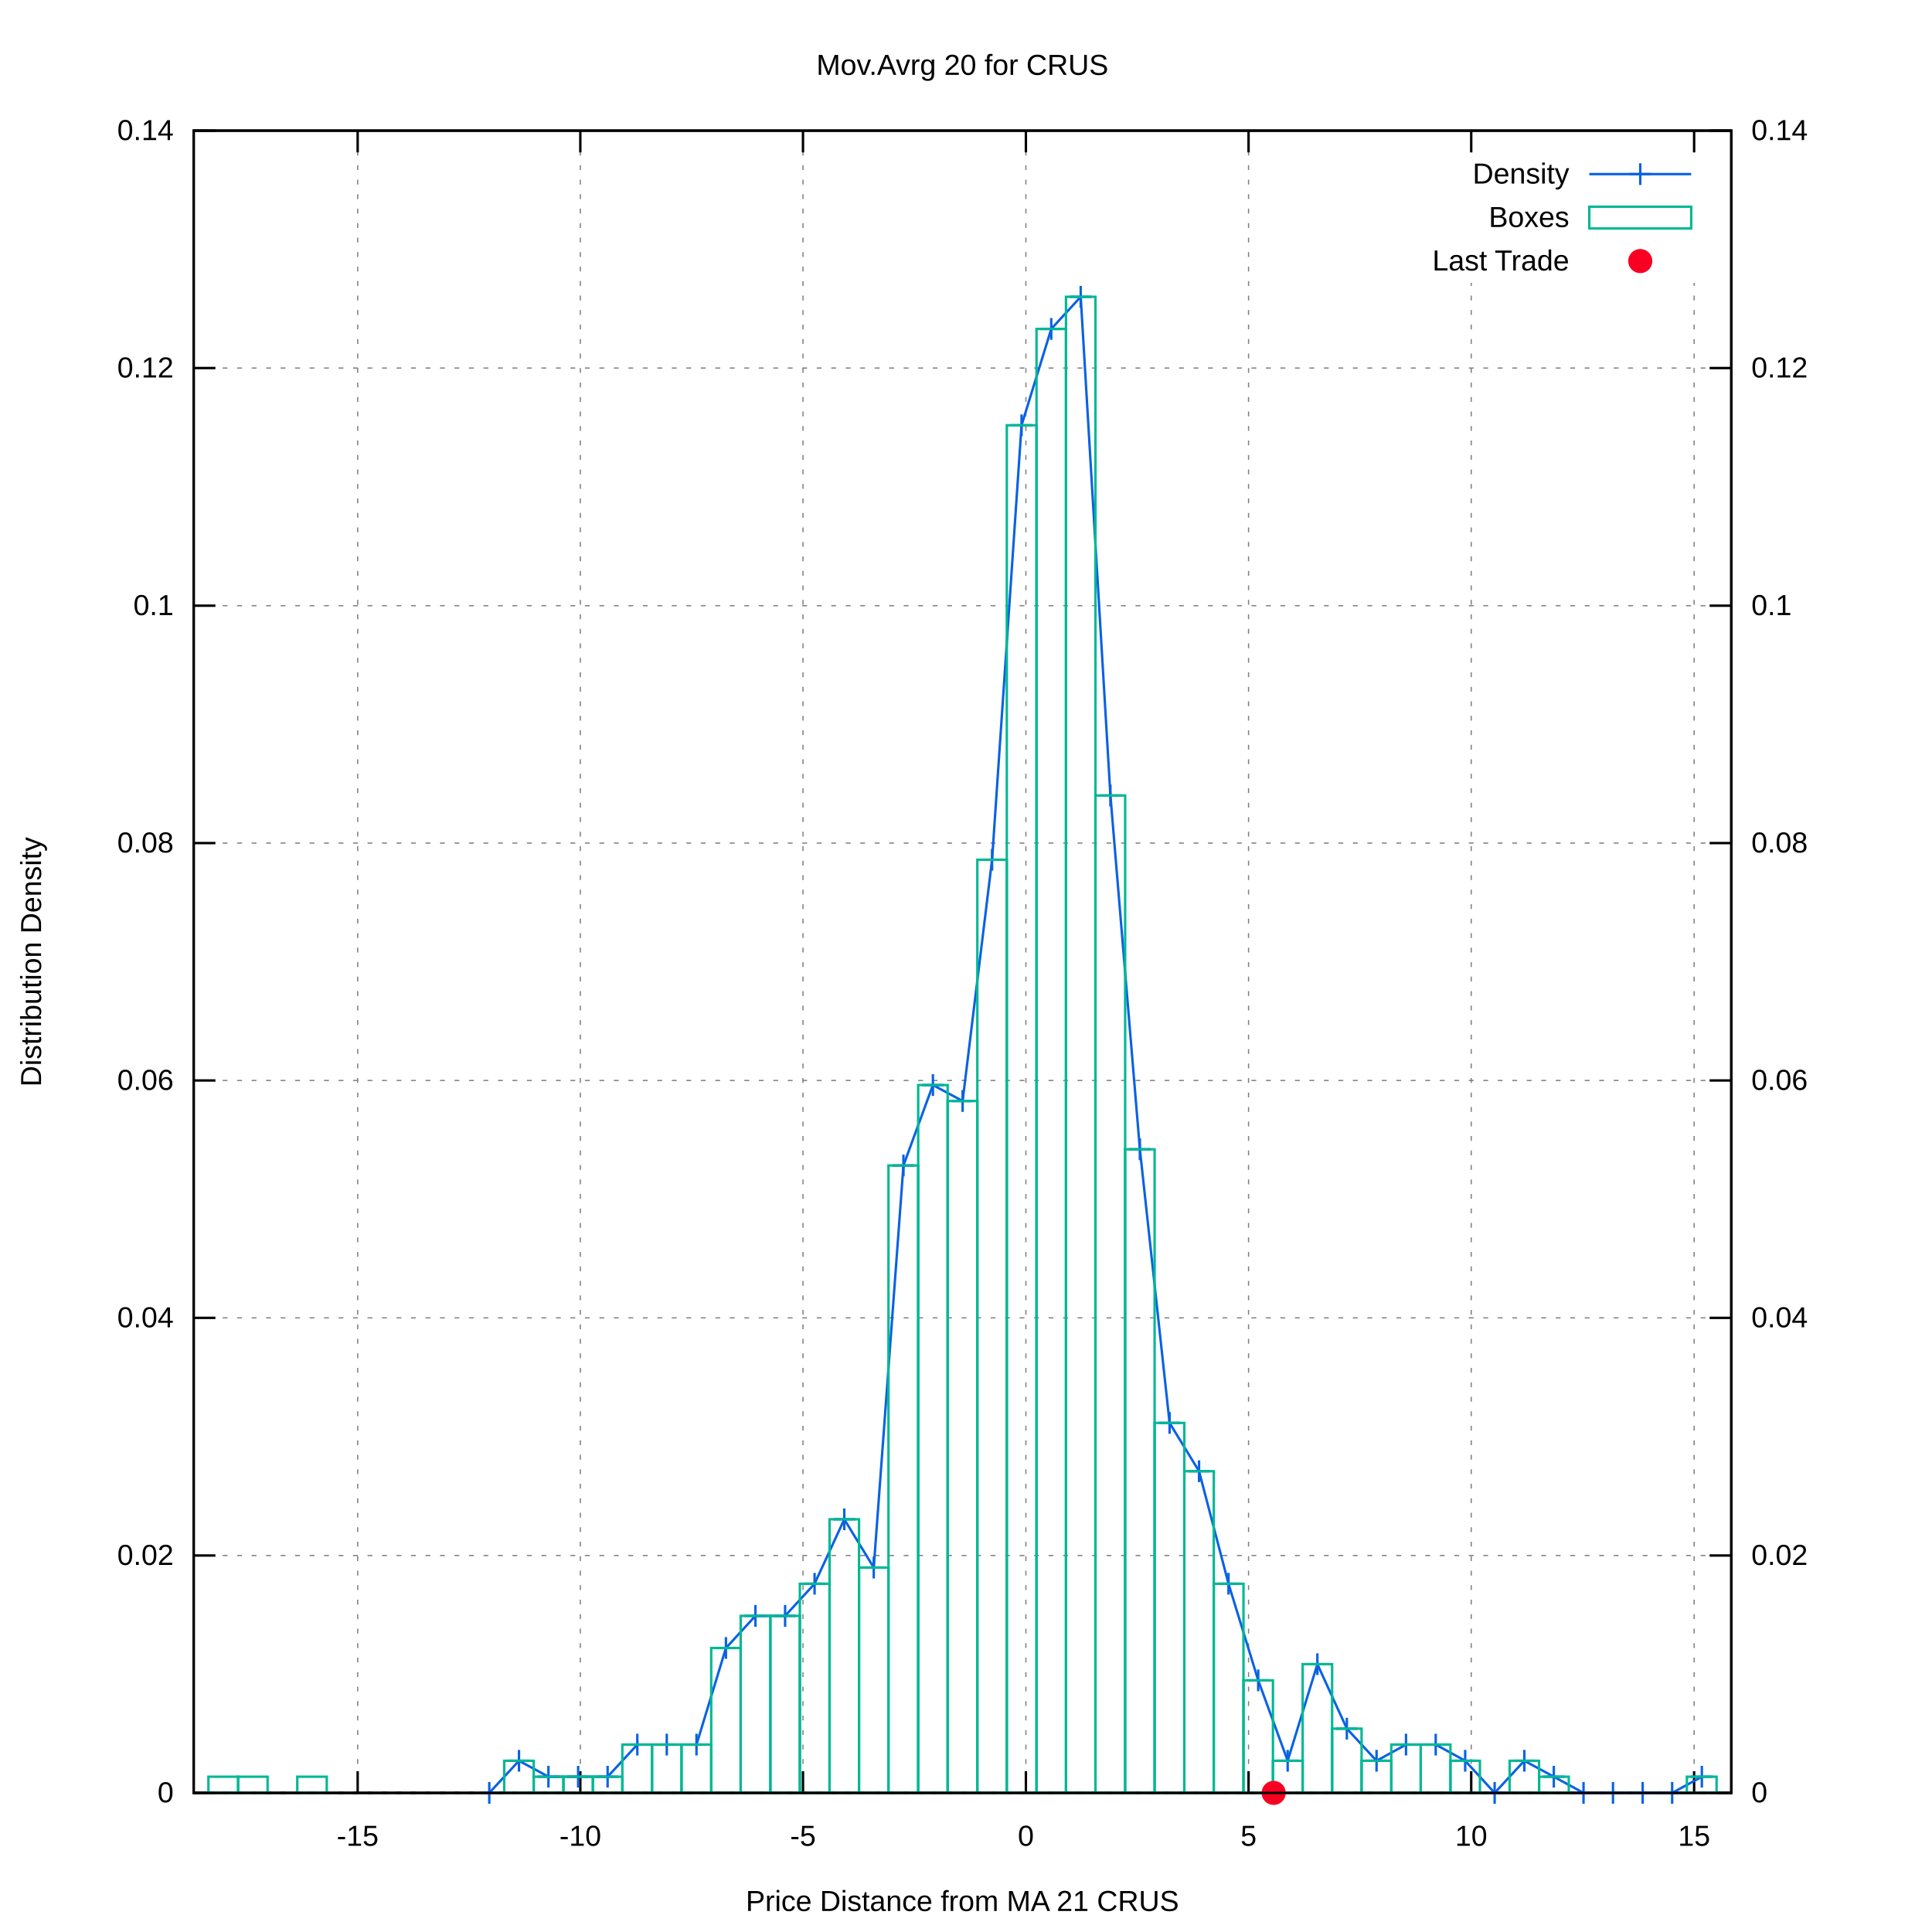
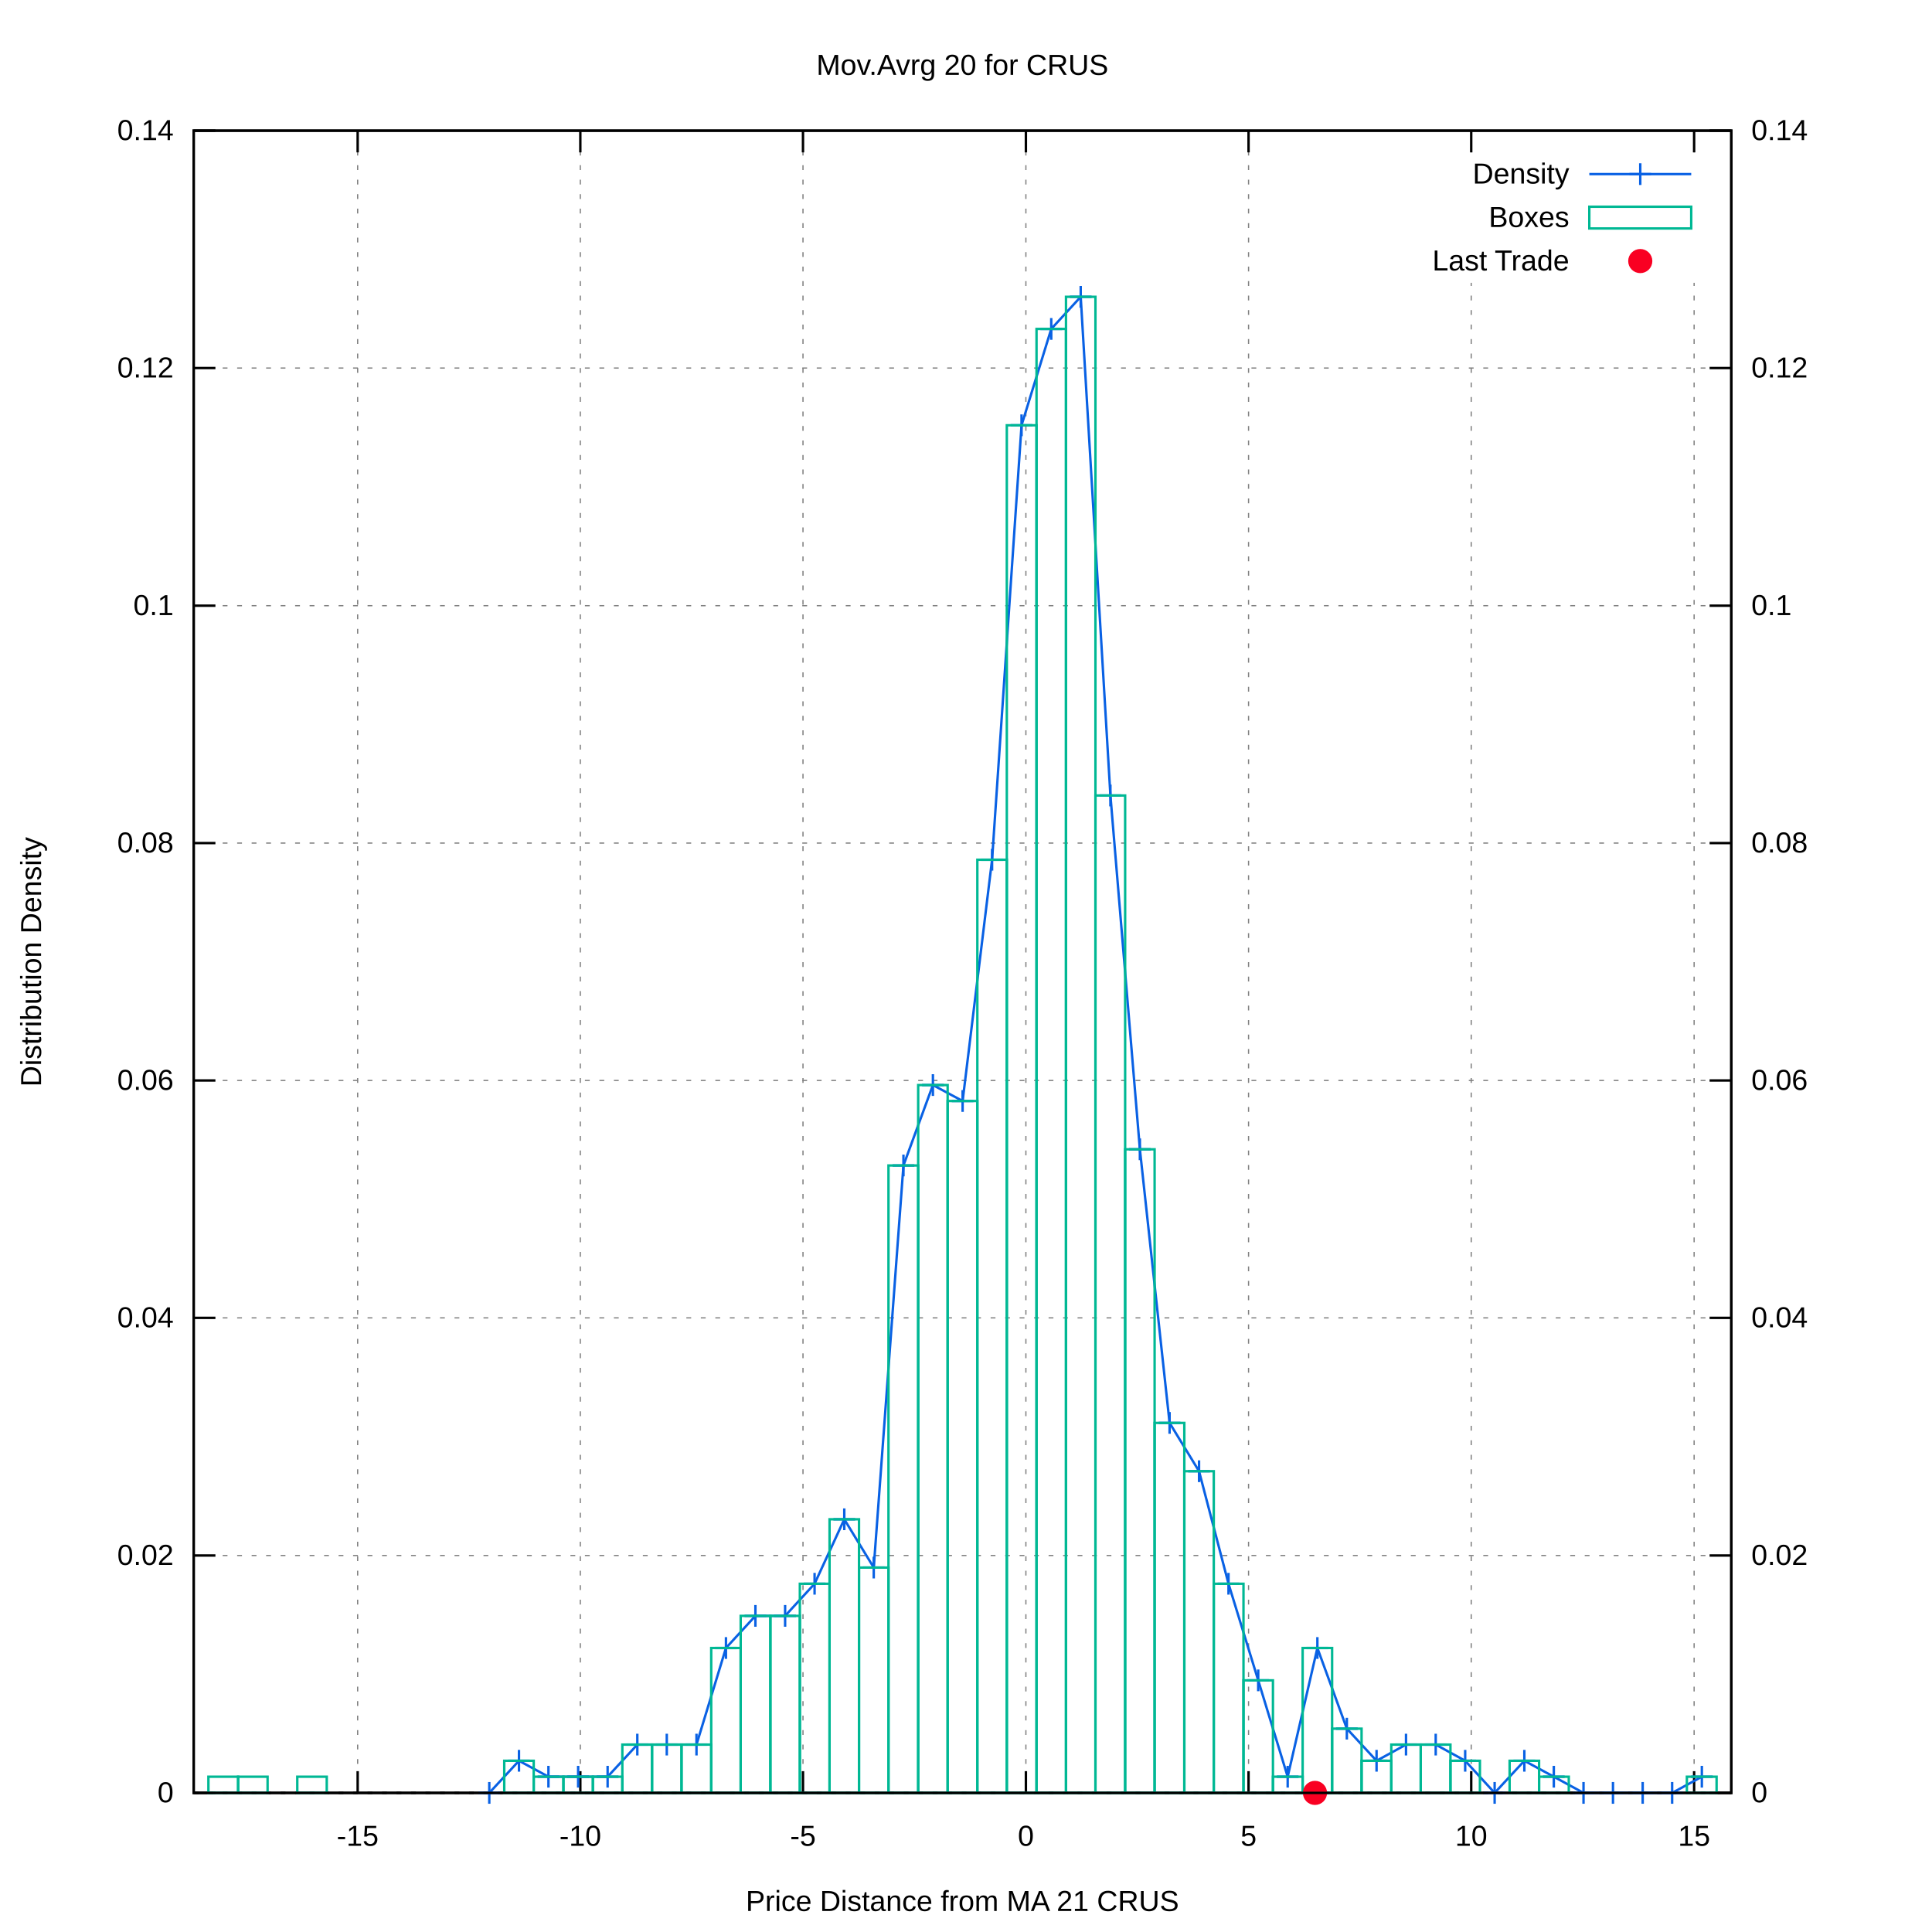
<svg xmlns="http://www.w3.org/2000/svg" xmlns:xlink="http://www.w3.org/1999/xlink" viewBox="0 0 800 800">
  <g id="gnuplot_canvas">
    <rect x="0" y="0" width="800" height="800" fill="#ffffff" />
    <defs>
      <circle id="gpDot" r="0.5" stroke-width="0.5" />
      <path id="gpPt0" stroke-width="0.222" stroke="currentColor" d="M-1,0 h2 M0,-1 v2" />
      <path id="gpPt1" stroke-width="0.222" stroke="currentColor" d="M-1,-1 L1,1 M1,-1 L-1,1" />
      <path id="gpPt2" stroke-width="0.222" stroke="currentColor" d="M-1,0 L1,0 M0,-1 L0,1 M-1,-1 L1,1 M-1,1 L1,-1" />
      <rect id="gpPt3" stroke-width="0.222" stroke="currentColor" x="-1" y="-1" width="2" height="2" />
      <rect id="gpPt4" stroke-width="0.222" stroke="currentColor" fill="currentColor" x="-1" y="-1" width="2" height="2" />
      <circle id="gpPt5" stroke-width="0.222" stroke="currentColor" cx="0" cy="0" r="1" />
      <use xlink:href="#gpPt5" id="gpPt6" fill="currentColor" stroke="none" />
      <path id="gpPt7" stroke-width="0.222" stroke="currentColor" d="M0,-1.33 L-1.33,0.67 L1.33,0.67 z" />
      <use xlink:href="#gpPt7" id="gpPt8" fill="currentColor" stroke="none" />
      <use xlink:href="#gpPt7" id="gpPt9" stroke="currentColor" transform="rotate(180)" />
      <use xlink:href="#gpPt9" id="gpPt10" fill="currentColor" stroke="none" />
      <use xlink:href="#gpPt3" id="gpPt11" stroke="currentColor" transform="rotate(45)" />
      <use xlink:href="#gpPt11" id="gpPt12" fill="currentColor" stroke="none" />
      <path id="gpPt13" stroke-width="0.222" stroke="currentColor" d="M0,1.330 L1.265,0.411 L0.782,-1.067 L-0.782,-1.076 L-1.265,0.411 z" />
      <use xlink:href="#gpPt13" id="gpPt14" fill="currentColor" stroke="none" />
      <filter id="textbox" filterUnits="objectBoundingBox" x="0" y="0" height="1" width="1">
        <feFlood flood-color="#FFFFFF" flood-opacity="1" result="bgnd" />
        <feComposite in="SourceGraphic" in2="bgnd" operator="atop" />
      </filter>
      <filter id="greybox" filterUnits="objectBoundingBox" x="0" y="0" height="1" width="1">
        <feFlood flood-color="lightgrey" flood-opacity="1" result="grey" />
        <feComposite in="SourceGraphic" in2="grey" operator="atop" />
      </filter>
    </defs>
    <g fill="none" color="#FFFFFF" stroke="black" stroke-width="1.00" stroke-linecap="butt" stroke-linejoin="miter">
</g>
    <g fill="none" color="black" stroke="currentColor" stroke-width="1.00" stroke-linecap="butt" stroke-linejoin="miter">
</g>
    <g fill="none" color="black" stroke="black" stroke-width="0.50" stroke-linecap="butt" stroke-linejoin="miter">
</g>
    <g fill="none" color="gray" stroke="currentColor" stroke-width="0.50" stroke-linecap="butt" stroke-linejoin="miter">
      <path stroke="gray" stroke-dasharray="2,4" class="gridline" d="M80.2,742.4 L716.9,742.4  " />
    </g>
    <g fill="none" color="gray" stroke="gray" stroke-width="1.00" stroke-linecap="butt" stroke-linejoin="miter">
</g>
    <g fill="none" color="black" stroke="currentColor" stroke-width="1.00" stroke-linecap="butt" stroke-linejoin="miter">
      <path stroke="black" d="M80.2,742.4 L89.2,742.4  " />
      <g transform="translate(71.9,746.3)" stroke="none" fill="black" font-family="arial" font-size="12.00" text-anchor="end">
        <text>
          <tspan font-family="arial"> 0</tspan>
        </text>
      </g>
    </g>
    <g fill="none" color="black" stroke="currentColor" stroke-width="1.00" stroke-linecap="butt" stroke-linejoin="miter">
</g>
    <g fill="none" color="black" stroke="black" stroke-width="0.50" stroke-linecap="butt" stroke-linejoin="miter">
</g>
    <g fill="none" color="gray" stroke="currentColor" stroke-width="0.50" stroke-linecap="butt" stroke-linejoin="miter">
      <path stroke="gray" stroke-dasharray="2,4" class="gridline" d="M80.2,644.1 L716.9,644.1  " />
    </g>
    <g fill="none" color="gray" stroke="gray" stroke-width="1.00" stroke-linecap="butt" stroke-linejoin="miter">
</g>
    <g fill="none" color="black" stroke="currentColor" stroke-width="1.00" stroke-linecap="butt" stroke-linejoin="miter">
      <path stroke="black" d="M80.2,644.1 L89.2,644.1  " />
      <g transform="translate(71.9,648.0)" stroke="none" fill="black" font-family="arial" font-size="12.00" text-anchor="end">
        <text>
          <tspan font-family="arial"> 0.02</tspan>
        </text>
      </g>
    </g>
    <g fill="none" color="black" stroke="currentColor" stroke-width="1.00" stroke-linecap="butt" stroke-linejoin="miter">
</g>
    <g fill="none" color="black" stroke="black" stroke-width="0.50" stroke-linecap="butt" stroke-linejoin="miter">
</g>
    <g fill="none" color="gray" stroke="currentColor" stroke-width="0.50" stroke-linecap="butt" stroke-linejoin="miter">
      <path stroke="gray" stroke-dasharray="2,4" class="gridline" d="M80.2,545.7 L716.9,545.7  " />
    </g>
    <g fill="none" color="gray" stroke="gray" stroke-width="1.00" stroke-linecap="butt" stroke-linejoin="miter">
</g>
    <g fill="none" color="black" stroke="currentColor" stroke-width="1.00" stroke-linecap="butt" stroke-linejoin="miter">
      <path stroke="black" d="M80.2,545.7 L89.2,545.7  " />
      <g transform="translate(71.9,549.6)" stroke="none" fill="black" font-family="arial" font-size="12.00" text-anchor="end">
        <text>
          <tspan font-family="arial"> 0.04</tspan>
        </text>
      </g>
    </g>
    <g fill="none" color="black" stroke="currentColor" stroke-width="1.00" stroke-linecap="butt" stroke-linejoin="miter">
</g>
    <g fill="none" color="black" stroke="black" stroke-width="0.50" stroke-linecap="butt" stroke-linejoin="miter">
</g>
    <g fill="none" color="gray" stroke="currentColor" stroke-width="0.50" stroke-linecap="butt" stroke-linejoin="miter">
      <path stroke="gray" stroke-dasharray="2,4" class="gridline" d="M80.2,447.4 L716.9,447.4  " />
    </g>
    <g fill="none" color="gray" stroke="gray" stroke-width="1.00" stroke-linecap="butt" stroke-linejoin="miter">
</g>
    <g fill="none" color="black" stroke="currentColor" stroke-width="1.00" stroke-linecap="butt" stroke-linejoin="miter">
      <path stroke="black" d="M80.2,447.4 L89.2,447.4  " />
      <g transform="translate(71.9,451.3)" stroke="none" fill="black" font-family="arial" font-size="12.00" text-anchor="end">
        <text>
          <tspan font-family="arial"> 0.06</tspan>
        </text>
      </g>
    </g>
    <g fill="none" color="black" stroke="currentColor" stroke-width="1.00" stroke-linecap="butt" stroke-linejoin="miter">
</g>
    <g fill="none" color="black" stroke="black" stroke-width="0.50" stroke-linecap="butt" stroke-linejoin="miter">
</g>
    <g fill="none" color="gray" stroke="currentColor" stroke-width="0.50" stroke-linecap="butt" stroke-linejoin="miter">
      <path stroke="gray" stroke-dasharray="2,4" class="gridline" d="M80.2,349.1 L716.9,349.1  " />
    </g>
    <g fill="none" color="gray" stroke="gray" stroke-width="1.00" stroke-linecap="butt" stroke-linejoin="miter">
</g>
    <g fill="none" color="black" stroke="currentColor" stroke-width="1.00" stroke-linecap="butt" stroke-linejoin="miter">
      <path stroke="black" d="M80.2,349.1 L89.2,349.1  " />
      <g transform="translate(71.9,353.0)" stroke="none" fill="black" font-family="arial" font-size="12.00" text-anchor="end">
        <text>
          <tspan font-family="arial"> 0.08</tspan>
        </text>
      </g>
    </g>
    <g fill="none" color="black" stroke="currentColor" stroke-width="1.00" stroke-linecap="butt" stroke-linejoin="miter">
</g>
    <g fill="none" color="black" stroke="black" stroke-width="0.50" stroke-linecap="butt" stroke-linejoin="miter">
</g>
    <g fill="none" color="gray" stroke="currentColor" stroke-width="0.50" stroke-linecap="butt" stroke-linejoin="miter">
      <path stroke="gray" stroke-dasharray="2,4" class="gridline" d="M80.2,250.8 L716.9,250.8  " />
    </g>
    <g fill="none" color="gray" stroke="gray" stroke-width="1.00" stroke-linecap="butt" stroke-linejoin="miter">
</g>
    <g fill="none" color="black" stroke="currentColor" stroke-width="1.00" stroke-linecap="butt" stroke-linejoin="miter">
      <path stroke="black" d="M80.2,250.8 L89.2,250.8  " />
      <g transform="translate(71.9,254.7)" stroke="none" fill="black" font-family="arial" font-size="12.00" text-anchor="end">
        <text>
          <tspan font-family="arial"> 0.1</tspan>
        </text>
      </g>
    </g>
    <g fill="none" color="black" stroke="currentColor" stroke-width="1.00" stroke-linecap="butt" stroke-linejoin="miter">
</g>
    <g fill="none" color="black" stroke="black" stroke-width="0.50" stroke-linecap="butt" stroke-linejoin="miter">
</g>
    <g fill="none" color="gray" stroke="currentColor" stroke-width="0.50" stroke-linecap="butt" stroke-linejoin="miter">
      <path stroke="gray" stroke-dasharray="2,4" class="gridline" d="M80.2,152.4 L716.9,152.4  " />
    </g>
    <g fill="none" color="gray" stroke="gray" stroke-width="1.00" stroke-linecap="butt" stroke-linejoin="miter">
</g>
    <g fill="none" color="black" stroke="currentColor" stroke-width="1.00" stroke-linecap="butt" stroke-linejoin="miter">
      <path stroke="black" d="M80.2,152.4 L89.2,152.4  " />
      <g transform="translate(71.9,156.3)" stroke="none" fill="black" font-family="arial" font-size="12.00" text-anchor="end">
        <text>
          <tspan font-family="arial"> 0.12</tspan>
        </text>
      </g>
    </g>
    <g fill="none" color="black" stroke="currentColor" stroke-width="1.00" stroke-linecap="butt" stroke-linejoin="miter">
</g>
    <g fill="none" color="black" stroke="black" stroke-width="0.50" stroke-linecap="butt" stroke-linejoin="miter">
</g>
    <g fill="none" color="gray" stroke="currentColor" stroke-width="0.50" stroke-linecap="butt" stroke-linejoin="miter">
      <path stroke="gray" stroke-dasharray="2,4" class="gridline" d="M80.2,54.1 L716.9,54.1  " />
    </g>
    <g fill="none" color="gray" stroke="gray" stroke-width="1.00" stroke-linecap="butt" stroke-linejoin="miter">
</g>
    <g fill="none" color="black" stroke="currentColor" stroke-width="1.00" stroke-linecap="butt" stroke-linejoin="miter">
      <path stroke="black" d="M80.2,54.1 L89.2,54.1  " />
      <g transform="translate(71.9,58.0)" stroke="none" fill="black" font-family="arial" font-size="12.00" text-anchor="end">
        <text>
          <tspan font-family="arial"> 0.14</tspan>
        </text>
      </g>
    </g>
    <g fill="none" color="black" stroke="currentColor" stroke-width="1.00" stroke-linecap="butt" stroke-linejoin="miter">
</g>
    <g fill="none" color="black" stroke="black" stroke-width="0.50" stroke-linecap="butt" stroke-linejoin="miter">
</g>
    <g fill="none" color="gray" stroke="currentColor" stroke-width="0.50" stroke-linecap="butt" stroke-linejoin="miter">
      <path stroke="gray" stroke-dasharray="2,4" class="gridline" d="M148.1,742.4 L148.1,54.1  " />
    </g>
    <g fill="none" color="gray" stroke="gray" stroke-width="1.00" stroke-linecap="butt" stroke-linejoin="miter">
</g>
    <g fill="none" color="black" stroke="currentColor" stroke-width="1.00" stroke-linecap="butt" stroke-linejoin="miter">
      <path stroke="black" d="M148.1,742.4 L148.1,733.4 M148.1,54.1 L148.1,63.1  " />
      <g transform="translate(148.1,764.3)" stroke="none" fill="black" font-family="arial" font-size="12.00" text-anchor="middle">
        <text>
          <tspan font-family="arial">-15</tspan>
        </text>
      </g>
    </g>
    <g fill="none" color="black" stroke="currentColor" stroke-width="1.00" stroke-linecap="butt" stroke-linejoin="miter">
</g>
    <g fill="none" color="black" stroke="black" stroke-width="0.50" stroke-linecap="butt" stroke-linejoin="miter">
</g>
    <g fill="none" color="gray" stroke="currentColor" stroke-width="0.50" stroke-linecap="butt" stroke-linejoin="miter">
      <path stroke="gray" stroke-dasharray="2,4" class="gridline" d="M240.3,742.4 L240.3,54.1  " />
    </g>
    <g fill="none" color="gray" stroke="gray" stroke-width="1.00" stroke-linecap="butt" stroke-linejoin="miter">
</g>
    <g fill="none" color="black" stroke="currentColor" stroke-width="1.00" stroke-linecap="butt" stroke-linejoin="miter">
      <path stroke="black" d="M240.3,742.4 L240.3,733.4 M240.3,54.1 L240.3,63.1  " />
      <g transform="translate(240.3,764.3)" stroke="none" fill="black" font-family="arial" font-size="12.00" text-anchor="middle">
        <text>
          <tspan font-family="arial">-10</tspan>
        </text>
      </g>
    </g>
    <g fill="none" color="black" stroke="currentColor" stroke-width="1.00" stroke-linecap="butt" stroke-linejoin="miter">
</g>
    <g fill="none" color="black" stroke="black" stroke-width="0.50" stroke-linecap="butt" stroke-linejoin="miter">
</g>
    <g fill="none" color="gray" stroke="currentColor" stroke-width="0.50" stroke-linecap="butt" stroke-linejoin="miter">
      <path stroke="gray" stroke-dasharray="2,4" class="gridline" d="M332.5,742.4 L332.5,54.1  " />
    </g>
    <g fill="none" color="gray" stroke="gray" stroke-width="1.00" stroke-linecap="butt" stroke-linejoin="miter">
</g>
    <g fill="none" color="black" stroke="currentColor" stroke-width="1.00" stroke-linecap="butt" stroke-linejoin="miter">
      <path stroke="black" d="M332.5,742.4 L332.5,733.4 M332.5,54.1 L332.5,63.1  " />
      <g transform="translate(332.5,764.3)" stroke="none" fill="black" font-family="arial" font-size="12.00" text-anchor="middle">
        <text>
          <tspan font-family="arial">-5</tspan>
        </text>
      </g>
    </g>
    <g fill="none" color="black" stroke="currentColor" stroke-width="1.00" stroke-linecap="butt" stroke-linejoin="miter">
</g>
    <g fill="none" color="black" stroke="black" stroke-width="0.50" stroke-linecap="butt" stroke-linejoin="miter">
</g>
    <g fill="none" color="gray" stroke="currentColor" stroke-width="0.50" stroke-linecap="butt" stroke-linejoin="miter">
      <path stroke="gray" stroke-dasharray="2,4" class="gridline" d="M424.8,742.4 L424.8,54.1  " />
    </g>
    <g fill="none" color="gray" stroke="gray" stroke-width="1.00" stroke-linecap="butt" stroke-linejoin="miter">
</g>
    <g fill="none" color="black" stroke="currentColor" stroke-width="1.00" stroke-linecap="butt" stroke-linejoin="miter">
      <path stroke="black" d="M424.8,742.4 L424.8,733.4 M424.8,54.1 L424.8,63.1  " />
      <g transform="translate(424.8,764.3)" stroke="none" fill="black" font-family="arial" font-size="12.00" text-anchor="middle">
        <text>
          <tspan font-family="arial"> 0</tspan>
        </text>
      </g>
    </g>
    <g fill="none" color="black" stroke="currentColor" stroke-width="1.00" stroke-linecap="butt" stroke-linejoin="miter">
</g>
    <g fill="none" color="black" stroke="black" stroke-width="0.50" stroke-linecap="butt" stroke-linejoin="miter">
</g>
    <g fill="none" color="gray" stroke="currentColor" stroke-width="0.50" stroke-linecap="butt" stroke-linejoin="miter">
      <path stroke="gray" stroke-dasharray="2,4" class="gridline" d="M517.0,742.4 L517.0,54.1  " />
    </g>
    <g fill="none" color="gray" stroke="gray" stroke-width="1.00" stroke-linecap="butt" stroke-linejoin="miter">
</g>
    <g fill="none" color="black" stroke="currentColor" stroke-width="1.00" stroke-linecap="butt" stroke-linejoin="miter">
      <path stroke="black" d="M517.0,742.4 L517.0,733.4 M517.0,54.1 L517.0,63.1  " />
      <g transform="translate(517.0,764.3)" stroke="none" fill="black" font-family="arial" font-size="12.00" text-anchor="middle">
        <text>
          <tspan font-family="arial"> 5</tspan>
        </text>
      </g>
    </g>
    <g fill="none" color="black" stroke="currentColor" stroke-width="1.00" stroke-linecap="butt" stroke-linejoin="miter">
</g>
    <g fill="none" color="black" stroke="black" stroke-width="0.50" stroke-linecap="butt" stroke-linejoin="miter">
</g>
    <g fill="none" color="gray" stroke="currentColor" stroke-width="0.50" stroke-linecap="butt" stroke-linejoin="miter">
      <path stroke="gray" stroke-dasharray="2,4" class="gridline" d="M609.2,742.4 L609.2,117.1 M609.2,63.1 L609.2,54.1  " />
    </g>
    <g fill="none" color="gray" stroke="gray" stroke-width="1.00" stroke-linecap="butt" stroke-linejoin="miter">
</g>
    <g fill="none" color="black" stroke="currentColor" stroke-width="1.00" stroke-linecap="butt" stroke-linejoin="miter">
      <path stroke="black" d="M609.2,742.4 L609.2,733.4 M609.2,54.1 L609.2,63.1  " />
      <g transform="translate(609.2,764.3)" stroke="none" fill="black" font-family="arial" font-size="12.00" text-anchor="middle">
        <text>
          <tspan font-family="arial"> 10</tspan>
        </text>
      </g>
    </g>
    <g fill="none" color="black" stroke="currentColor" stroke-width="1.00" stroke-linecap="butt" stroke-linejoin="miter">
</g>
    <g fill="none" color="black" stroke="black" stroke-width="0.50" stroke-linecap="butt" stroke-linejoin="miter">
</g>
    <g fill="none" color="gray" stroke="currentColor" stroke-width="0.50" stroke-linecap="butt" stroke-linejoin="miter">
      <path stroke="gray" stroke-dasharray="2,4" class="gridline" d="M701.5,742.4 L701.5,117.1 M701.5,63.1 L701.5,54.1  " />
    </g>
    <g fill="none" color="gray" stroke="gray" stroke-width="1.00" stroke-linecap="butt" stroke-linejoin="miter">
</g>
    <g fill="none" color="black" stroke="currentColor" stroke-width="1.00" stroke-linecap="butt" stroke-linejoin="miter">
      <path stroke="black" d="M701.5,742.4 L701.5,733.4 M701.5,54.1 L701.5,63.1  " />
      <g transform="translate(701.5,764.3)" stroke="none" fill="black" font-family="arial" font-size="12.00" text-anchor="middle">
        <text>
          <tspan font-family="arial"> 15</tspan>
        </text>
      </g>
    </g>
    <g fill="none" color="black" stroke="currentColor" stroke-width="1.00" stroke-linecap="butt" stroke-linejoin="miter">
      <path stroke="black" d="M716.9,742.4 L707.9,742.4  " />
      <g transform="translate(725.2,746.3)" stroke="none" fill="black" font-family="arial" font-size="12.00" text-anchor="start">
        <text>
          <tspan font-family="arial"> 0</tspan>
        </text>
      </g>
    </g>
    <g fill="none" color="black" stroke="currentColor" stroke-width="1.00" stroke-linecap="butt" stroke-linejoin="miter">
      <path stroke="black" d="M716.9,644.1 L707.9,644.1  " />
      <g transform="translate(725.2,648.0)" stroke="none" fill="black" font-family="arial" font-size="12.00" text-anchor="start">
        <text>
          <tspan font-family="arial"> 0.02</tspan>
        </text>
      </g>
    </g>
    <g fill="none" color="black" stroke="currentColor" stroke-width="1.00" stroke-linecap="butt" stroke-linejoin="miter">
      <path stroke="black" d="M716.9,545.7 L707.9,545.7  " />
      <g transform="translate(725.2,549.6)" stroke="none" fill="black" font-family="arial" font-size="12.00" text-anchor="start">
        <text>
          <tspan font-family="arial"> 0.04</tspan>
        </text>
      </g>
    </g>
    <g fill="none" color="black" stroke="currentColor" stroke-width="1.00" stroke-linecap="butt" stroke-linejoin="miter">
      <path stroke="black" d="M716.9,447.4 L707.9,447.4  " />
      <g transform="translate(725.2,451.3)" stroke="none" fill="black" font-family="arial" font-size="12.00" text-anchor="start">
        <text>
          <tspan font-family="arial"> 0.06</tspan>
        </text>
      </g>
    </g>
    <g fill="none" color="black" stroke="currentColor" stroke-width="1.00" stroke-linecap="butt" stroke-linejoin="miter">
      <path stroke="black" d="M716.9,349.1 L707.9,349.1  " />
      <g transform="translate(725.2,353.0)" stroke="none" fill="black" font-family="arial" font-size="12.00" text-anchor="start">
        <text>
          <tspan font-family="arial"> 0.08</tspan>
        </text>
      </g>
    </g>
    <g fill="none" color="black" stroke="currentColor" stroke-width="1.00" stroke-linecap="butt" stroke-linejoin="miter">
      <path stroke="black" d="M716.9,250.8 L707.9,250.8  " />
      <g transform="translate(725.2,254.7)" stroke="none" fill="black" font-family="arial" font-size="12.00" text-anchor="start">
        <text>
          <tspan font-family="arial"> 0.1</tspan>
        </text>
      </g>
    </g>
    <g fill="none" color="black" stroke="currentColor" stroke-width="1.00" stroke-linecap="butt" stroke-linejoin="miter">
      <path stroke="black" d="M716.9,152.4 L707.9,152.4  " />
      <g transform="translate(725.2,156.3)" stroke="none" fill="black" font-family="arial" font-size="12.00" text-anchor="start">
        <text>
          <tspan font-family="arial"> 0.12</tspan>
        </text>
      </g>
    </g>
    <g fill="none" color="black" stroke="currentColor" stroke-width="1.00" stroke-linecap="butt" stroke-linejoin="miter">
      <path stroke="black" d="M716.9,54.1 L707.9,54.1  " />
      <g transform="translate(725.2,58.0)" stroke="none" fill="black" font-family="arial" font-size="12.00" text-anchor="start">
        <text>
          <tspan font-family="arial"> 0.14</tspan>
        </text>
      </g>
    </g>
    <g fill="none" color="black" stroke="currentColor" stroke-width="1.00" stroke-linecap="butt" stroke-linejoin="miter">
</g>
    <g fill="none" color="gray" stroke="currentColor" stroke-width="1.00" stroke-linecap="butt" stroke-linejoin="miter">
      <path stroke="black" stroke-dasharray="2,4" d="M80.2,742.4 L716.9,742.4  " />
    </g>
    <g fill="none" color="black" stroke="currentColor" stroke-width="1.00" stroke-linecap="butt" stroke-linejoin="miter">
      <path stroke="black" d="M80.2,54.1 L80.2,742.4 L716.9,742.4 L716.9,54.1 L80.2,54.1 Z  " />
    </g>
    <g fill="none" color="black" stroke="currentColor" stroke-width="1.00" stroke-linecap="butt" stroke-linejoin="miter">
      <g transform="translate(17.0,398.3) rotate(270)" stroke="none" fill="black" font-family="arial" font-size="12.00" text-anchor="middle">
        <text>
          <tspan font-family="arial">Distribution Density</tspan>
        </text>
      </g>
    </g>
    <g fill="none" color="black" stroke="currentColor" stroke-width="1.00" stroke-linecap="butt" stroke-linejoin="miter">
      <g transform="translate(398.5,791.3)" stroke="none" fill="black" font-family="arial" font-size="12.00" text-anchor="middle">
        <text>
          <tspan font-family="arial">Price Distance from MA 21 CRUS</tspan>
        </text>
      </g>
    </g>
    <g fill="none" color="black" stroke="currentColor" stroke-width="1.00" stroke-linecap="butt" stroke-linejoin="miter">
      <g transform="translate(398.5,31.0)" stroke="none" fill="black" font-family="arial" font-size="12.00" text-anchor="middle">
        <text>
          <tspan font-family="arial">Mov.Avrg 20 for CRUS </tspan>
        </text>
      </g>
    </g>
    <g id="gnuplot_plot_1">
      <g fill="none" color="black" stroke="currentColor" stroke-width="1.00" stroke-linecap="butt" stroke-linejoin="miter">
        <g transform="translate(649.8,76.0)" stroke="none" fill="black" font-family="arial" font-size="12.00" text-anchor="end">
          <text>
            <tspan font-family="arial">Density</tspan>
          </text>
        </g>
      </g>
      <g fill="none" color="black" stroke="currentColor" stroke-width="1.00" stroke-linecap="butt" stroke-linejoin="miter">
-         <path stroke="rgb(  9,  97, 228)" d="M658.1,72.1 L700.3,72.1 M202.6,742.4 L214.9,729.1 L227.1,735.7 L239.4,735.7 L251.6,735.7 L263.9,722.4   L276.1,722.4 L288.4,722.4 L300.6,682.4 L312.8,669.1 L325.1,669.1 L337.3,655.8 L349.6,629.1 L361.8,649.1   L374.1,482.6 L386.3,449.3 L398.6,455.9 L410.8,356.0 L423.0,176.1 L435.3,136.2 L447.5,122.9 L459.8,329.4   L472.0,475.9 L484.3,589.2 L496.5,609.2 L508.7,655.8 L521.0,695.8 L533.2,729.1 L545.5,689.1 L557.7,715.8   L570.0,729.1 L582.2,722.4 L594.5,722.4 L606.7,729.1 L618.9,742.4 L631.2,729.1 L643.4,735.7 L655.7,742.4   L667.9,742.4 L680.2,742.4 L692.4,742.4 L704.7,735.7  " />
+         <path stroke="rgb(  9,  97, 228)" d="M658.1,72.1 L700.3,72.1 M202.6,742.4 L214.9,729.1 L227.1,735.7 L239.4,735.7 L251.6,735.7 L263.9,722.4   L276.1,722.4 L288.4,722.4 L300.6,682.4 L312.8,669.1 L325.1,669.1 L337.3,655.8 L349.6,629.1 L361.8,649.1   L374.1,482.6 L386.3,449.3 L398.6,455.9 L410.8,356.0 L423.0,176.1 L435.3,136.2 L447.5,122.9 L459.8,329.4   L472.0,475.9 L484.3,589.2 L496.5,609.2 L508.7,655.8 L521.0,695.8 L533.2,735.7 L545.5,682.4 L557.7,715.8   L570.0,729.1 L582.2,722.4 L594.5,722.4 L606.7,729.1 L618.9,742.4 L631.2,729.1 L643.4,735.7 L655.7,742.4   L667.9,742.4 L680.2,742.4 L692.4,742.4 L704.7,735.7  " />
        <use xlink:href="#gpPt0" transform="translate(202.6,742.4) scale(4.50)" color="rgb(  9,  97, 228)" />
        <use xlink:href="#gpPt0" transform="translate(214.9,729.1) scale(4.50)" color="rgb(  9,  97, 228)" />
        <use xlink:href="#gpPt0" transform="translate(227.1,735.7) scale(4.50)" color="rgb(  9,  97, 228)" />
        <use xlink:href="#gpPt0" transform="translate(239.4,735.7) scale(4.50)" color="rgb(  9,  97, 228)" />
        <use xlink:href="#gpPt0" transform="translate(251.6,735.7) scale(4.50)" color="rgb(  9,  97, 228)" />
        <use xlink:href="#gpPt0" transform="translate(263.9,722.4) scale(4.50)" color="rgb(  9,  97, 228)" />
        <use xlink:href="#gpPt0" transform="translate(276.1,722.4) scale(4.50)" color="rgb(  9,  97, 228)" />
        <use xlink:href="#gpPt0" transform="translate(288.4,722.4) scale(4.50)" color="rgb(  9,  97, 228)" />
        <use xlink:href="#gpPt0" transform="translate(300.6,682.4) scale(4.50)" color="rgb(  9,  97, 228)" />
        <use xlink:href="#gpPt0" transform="translate(312.8,669.1) scale(4.50)" color="rgb(  9,  97, 228)" />
        <use xlink:href="#gpPt0" transform="translate(325.1,669.1) scale(4.50)" color="rgb(  9,  97, 228)" />
        <use xlink:href="#gpPt0" transform="translate(337.3,655.8) scale(4.50)" color="rgb(  9,  97, 228)" />
        <use xlink:href="#gpPt0" transform="translate(349.6,629.1) scale(4.50)" color="rgb(  9,  97, 228)" />
        <use xlink:href="#gpPt0" transform="translate(361.8,649.1) scale(4.50)" color="rgb(  9,  97, 228)" />
        <use xlink:href="#gpPt0" transform="translate(374.1,482.6) scale(4.50)" color="rgb(  9,  97, 228)" />
        <use xlink:href="#gpPt0" transform="translate(386.3,449.3) scale(4.50)" color="rgb(  9,  97, 228)" />
        <use xlink:href="#gpPt0" transform="translate(398.6,455.9) scale(4.50)" color="rgb(  9,  97, 228)" />
        <use xlink:href="#gpPt0" transform="translate(410.8,356.0) scale(4.50)" color="rgb(  9,  97, 228)" />
        <use xlink:href="#gpPt0" transform="translate(423.0,176.1) scale(4.50)" color="rgb(  9,  97, 228)" />
        <use xlink:href="#gpPt0" transform="translate(435.3,136.2) scale(4.50)" color="rgb(  9,  97, 228)" />
        <use xlink:href="#gpPt0" transform="translate(447.5,122.9) scale(4.50)" color="rgb(  9,  97, 228)" />
        <use xlink:href="#gpPt0" transform="translate(459.8,329.4) scale(4.50)" color="rgb(  9,  97, 228)" />
        <use xlink:href="#gpPt0" transform="translate(472.0,475.9) scale(4.50)" color="rgb(  9,  97, 228)" />
        <use xlink:href="#gpPt0" transform="translate(484.3,589.2) scale(4.50)" color="rgb(  9,  97, 228)" />
        <use xlink:href="#gpPt0" transform="translate(496.5,609.2) scale(4.50)" color="rgb(  9,  97, 228)" />
        <use xlink:href="#gpPt0" transform="translate(508.7,655.8) scale(4.50)" color="rgb(  9,  97, 228)" />
        <use xlink:href="#gpPt0" transform="translate(521.0,695.8) scale(4.50)" color="rgb(  9,  97, 228)" />
-         <use xlink:href="#gpPt0" transform="translate(533.2,729.1) scale(4.50)" color="rgb(  9,  97, 228)" />
-         <use xlink:href="#gpPt0" transform="translate(545.5,689.1) scale(4.50)" color="rgb(  9,  97, 228)" />
+         <use xlink:href="#gpPt0" transform="translate(533.2,735.7) scale(4.50)" color="rgb(  9,  97, 228)" />
+         <use xlink:href="#gpPt0" transform="translate(545.5,682.4) scale(4.50)" color="rgb(  9,  97, 228)" />
        <use xlink:href="#gpPt0" transform="translate(557.7,715.8) scale(4.50)" color="rgb(  9,  97, 228)" />
        <use xlink:href="#gpPt0" transform="translate(570.0,729.1) scale(4.50)" color="rgb(  9,  97, 228)" />
        <use xlink:href="#gpPt0" transform="translate(582.2,722.4) scale(4.50)" color="rgb(  9,  97, 228)" />
        <use xlink:href="#gpPt0" transform="translate(594.5,722.4) scale(4.50)" color="rgb(  9,  97, 228)" />
        <use xlink:href="#gpPt0" transform="translate(606.7,729.1) scale(4.50)" color="rgb(  9,  97, 228)" />
        <use xlink:href="#gpPt0" transform="translate(618.9,742.4) scale(4.50)" color="rgb(  9,  97, 228)" />
        <use xlink:href="#gpPt0" transform="translate(631.2,729.1) scale(4.50)" color="rgb(  9,  97, 228)" />
        <use xlink:href="#gpPt0" transform="translate(643.4,735.7) scale(4.50)" color="rgb(  9,  97, 228)" />
        <use xlink:href="#gpPt0" transform="translate(655.7,742.4) scale(4.50)" color="rgb(  9,  97, 228)" />
        <use xlink:href="#gpPt0" transform="translate(667.9,742.4) scale(4.50)" color="rgb(  9,  97, 228)" />
        <use xlink:href="#gpPt0" transform="translate(680.2,742.4) scale(4.50)" color="rgb(  9,  97, 228)" />
        <use xlink:href="#gpPt0" transform="translate(692.4,742.4) scale(4.50)" color="rgb(  9,  97, 228)" />
        <use xlink:href="#gpPt0" transform="translate(704.7,735.7) scale(4.50)" color="rgb(  9,  97, 228)" />
        <use xlink:href="#gpPt0" transform="translate(679.2,72.1) scale(4.50)" color="rgb(  9,  97, 228)" />
      </g>
    </g>
    <g id="gnuplot_plot_2">
      <g fill="none" color="black" stroke="currentColor" stroke-width="1.00" stroke-linecap="butt" stroke-linejoin="miter">
        <g transform="translate(649.8,94.0)" stroke="none" fill="black" font-family="arial" font-size="12.00" text-anchor="end">
          <text>
            <tspan font-family="arial">Boxes</tspan>
          </text>
        </g>
      </g>
      <g fill="none" color="black" stroke="currentColor" stroke-width="1.00" stroke-linecap="butt" stroke-linejoin="miter">
        <path stroke="rgb(  0, 184, 148)" d="M658.1,94.6 L700.3,94.6 L700.3,85.6 L658.1,85.6 L658.1,94.6 Z  " />
        <path stroke="rgb(  0, 184, 148)" d="M86.3,742.4 L86.3,735.7 L98.6,735.7 L98.6,742.4 L86.3,742.4 Z  " />
        <path stroke="rgb(  0, 184, 148)" d="M98.6,742.4 L98.6,735.7 L110.8,735.7 L110.8,742.4 L98.6,742.4 Z  " />
        <path stroke="rgb(  0, 184, 148)" d="M123.1,742.4 L123.1,735.7 L135.3,735.7 L135.3,742.4 L123.1,742.4 Z  " />
        <path stroke="rgb(  0, 184, 148)" d="M208.8,742.4 L208.8,729.1 L221.0,729.1 L221.0,742.4 L208.8,742.4 Z  " />
        <path stroke="rgb(  0, 184, 148)" d="M221.0,742.4 L221.0,735.7 L233.3,735.7 L233.3,742.4 L221.0,742.4 Z  " />
        <path stroke="rgb(  0, 184, 148)" d="M233.3,742.4 L233.3,735.7 L245.5,735.7 L245.5,742.4 L233.3,742.4 Z  " />
        <path stroke="rgb(  0, 184, 148)" d="M245.5,742.4 L245.5,735.7 L257.7,735.7 L257.7,742.4 L245.5,742.4 Z  " />
        <path stroke="rgb(  0, 184, 148)" d="M257.7,742.4 L257.7,722.4 L270.0,722.4 L270.0,742.4 L257.7,742.4 Z  " />
        <path stroke="rgb(  0, 184, 148)" d="M270.0,742.4 L270.0,722.4 L282.2,722.4 L282.2,742.4 L270.0,742.4 Z  " />
        <path stroke="rgb(  0, 184, 148)" d="M282.2,742.4 L282.2,722.4 L294.5,722.4 L294.5,742.4 L282.2,742.4 Z  " />
        <path stroke="rgb(  0, 184, 148)" d="M294.5,742.4 L294.5,682.4 L306.7,682.4 L306.7,742.4 L294.5,742.4 Z  " />
        <path stroke="rgb(  0, 184, 148)" d="M306.7,742.4 L306.7,669.1 L319.0,669.1 L319.0,742.4 L306.7,742.4 Z  " />
        <path stroke="rgb(  0, 184, 148)" d="M319.0,742.4 L319.0,669.1 L331.2,669.1 L331.2,742.4 L319.0,742.4 Z  " />
        <path stroke="rgb(  0, 184, 148)" d="M331.2,742.4 L331.2,655.8 L343.5,655.8 L343.5,742.4 L331.2,742.4 Z  " />
        <path stroke="rgb(  0, 184, 148)" d="M343.5,742.4 L343.5,629.1 L355.7,629.1 L355.7,742.4 L343.5,742.4 Z  " />
        <path stroke="rgb(  0, 184, 148)" d="M355.7,742.4 L355.7,649.1 L367.9,649.1 L367.9,742.4 L355.7,742.4 Z  " />
        <path stroke="rgb(  0, 184, 148)" d="M367.9,742.4 L367.9,482.6 L380.2,482.6 L380.2,742.4 L367.9,742.4 Z  " />
        <path stroke="rgb(  0, 184, 148)" d="M380.2,742.4 L380.2,449.3 L392.4,449.3 L392.4,742.4 L380.2,742.4 Z  " />
        <path stroke="rgb(  0, 184, 148)" d="M392.4,742.4 L392.4,455.9 L404.7,455.9 L404.7,742.4 L392.4,742.4 Z  " />
        <path stroke="rgb(  0, 184, 148)" d="M404.7,742.4 L404.7,356.0 L416.9,356.0 L416.9,742.4 L404.7,742.4 Z  " />
        <path stroke="rgb(  0, 184, 148)" d="M416.9,742.4 L416.9,176.1 L429.2,176.1 L429.2,742.4 L416.9,742.4 Z  " />
        <path stroke="rgb(  0, 184, 148)" d="M429.2,742.4 L429.2,136.2 L441.4,136.2 L441.4,742.4 L429.2,742.4 Z  " />
        <path stroke="rgb(  0, 184, 148)" d="M441.4,742.4 L441.4,122.9 L453.6,122.9 L453.6,742.4 L441.4,742.4 Z  " />
        <path stroke="rgb(  0, 184, 148)" d="M453.6,742.4 L453.6,329.4 L465.9,329.4 L465.9,742.4 L453.6,742.4 Z  " />
        <path stroke="rgb(  0, 184, 148)" d="M465.9,742.4 L465.9,475.9 L478.1,475.9 L478.1,742.4 L465.9,742.4 Z  " />
        <path stroke="rgb(  0, 184, 148)" d="M478.1,742.4 L478.1,589.2 L490.4,589.2 L490.4,742.4 L478.1,742.4 Z  " />
        <path stroke="rgb(  0, 184, 148)" d="M490.4,742.4 L490.4,609.2 L502.6,609.2 L502.6,742.4 L490.4,742.4 Z  " />
        <path stroke="rgb(  0, 184, 148)" d="M502.6,742.4 L502.6,655.8 L514.9,655.8 L514.9,742.4 L502.6,742.4 Z  " />
        <path stroke="rgb(  0, 184, 148)" d="M514.9,742.4 L514.9,695.8 L527.1,695.8 L527.1,742.4 L514.9,742.4 Z  " />
-         <path stroke="rgb(  0, 184, 148)" d="M527.1,742.4 L527.1,729.1 L539.4,729.1 L539.4,742.4 L527.1,742.4 Z  " />
-         <path stroke="rgb(  0, 184, 148)" d="M539.4,742.4 L539.4,689.1 L551.6,689.1 L551.6,742.4 L539.4,742.4 Z  " />
+         <path stroke="rgb(  0, 184, 148)" d="M527.1,742.4 L527.1,735.7 L539.4,735.7 L539.4,742.4 L527.1,742.4 Z  " />
+         <path stroke="rgb(  0, 184, 148)" d="M539.4,742.4 L539.4,682.4 L551.6,682.4 L551.6,742.4 L539.4,742.4 Z  " />
        <path stroke="rgb(  0, 184, 148)" d="M551.6,742.4 L551.6,715.8 L563.8,715.8 L563.8,742.4 L551.6,742.4 Z  " />
        <path stroke="rgb(  0, 184, 148)" d="M563.8,742.4 L563.8,729.1 L576.1,729.1 L576.1,742.4 L563.8,742.4 Z  " />
        <path stroke="rgb(  0, 184, 148)" d="M576.1,742.4 L576.1,722.4 L588.3,722.4 L588.3,742.4 L576.1,742.4 Z  " />
        <path stroke="rgb(  0, 184, 148)" d="M588.3,742.4 L588.3,722.4 L600.6,722.4 L600.6,742.4 L588.3,742.4 Z  " />
        <path stroke="rgb(  0, 184, 148)" d="M600.6,742.4 L600.6,729.1 L612.8,729.1 L612.8,742.4 L600.6,742.4 Z  " />
        <path stroke="rgb(  0, 184, 148)" d="M625.1,742.4 L625.1,729.1 L637.3,729.1 L637.3,742.4 L625.1,742.4 Z  " />
        <path stroke="rgb(  0, 184, 148)" d="M637.3,742.4 L637.3,735.7 L649.6,735.7 L649.6,742.4 L637.3,742.4 Z  " />
        <path stroke="rgb(  0, 184, 148)" d="M698.5,742.4 L698.5,735.7 L710.8,735.7 L710.8,742.4 L698.5,742.4 Z  " />
      </g>
    </g>
    <g id="gnuplot_plot_3">
      <g fill="none" color="black" stroke="currentColor" stroke-width="1.00" stroke-linecap="butt" stroke-linejoin="miter">
        <g transform="translate(649.8,112.0)" stroke="none" fill="black" font-family="arial" font-size="12.00" text-anchor="end">
          <text>
            <tspan font-family="arial">Last Trade</tspan>
          </text>
        </g>
      </g>
      <g fill="none" color="black" stroke="currentColor" stroke-width="1.00" stroke-linecap="butt" stroke-linejoin="miter">
-         <use xlink:href="#gpPt6" transform="translate(527.4,742.4) scale(4.50)" color="rgb(249,   0,  34)" />
+         <use xlink:href="#gpPt6" transform="translate(544.5,742.4) scale(4.50)" color="rgb(249,   0,  34)" />
        <use xlink:href="#gpPt6" transform="translate(679.2,108.1) scale(4.50)" color="rgb(249,   0,  34)" />
      </g>
    </g>
    <g fill="none" color="#FFFFFF" stroke="rgb(249,   0,  34)" stroke-width="2.00" stroke-linecap="butt" stroke-linejoin="miter">
</g>
    <g fill="none" color="black" stroke="currentColor" stroke-width="2.00" stroke-linecap="butt" stroke-linejoin="miter">
</g>
    <g fill="none" color="black" stroke="black" stroke-width="1.00" stroke-linecap="butt" stroke-linejoin="miter">
</g>
    <g fill="none" color="black" stroke="currentColor" stroke-width="1.00" stroke-linecap="butt" stroke-linejoin="miter">
      <path stroke="black" d="M80.2,54.1 L80.2,742.4 L716.9,742.4 L716.9,54.1 L80.2,54.1 Z  " />
    </g>
    <g fill="none" color="black" stroke="currentColor" stroke-width="1.00" stroke-linecap="butt" stroke-linejoin="miter">
</g>
  </g>
</svg>
